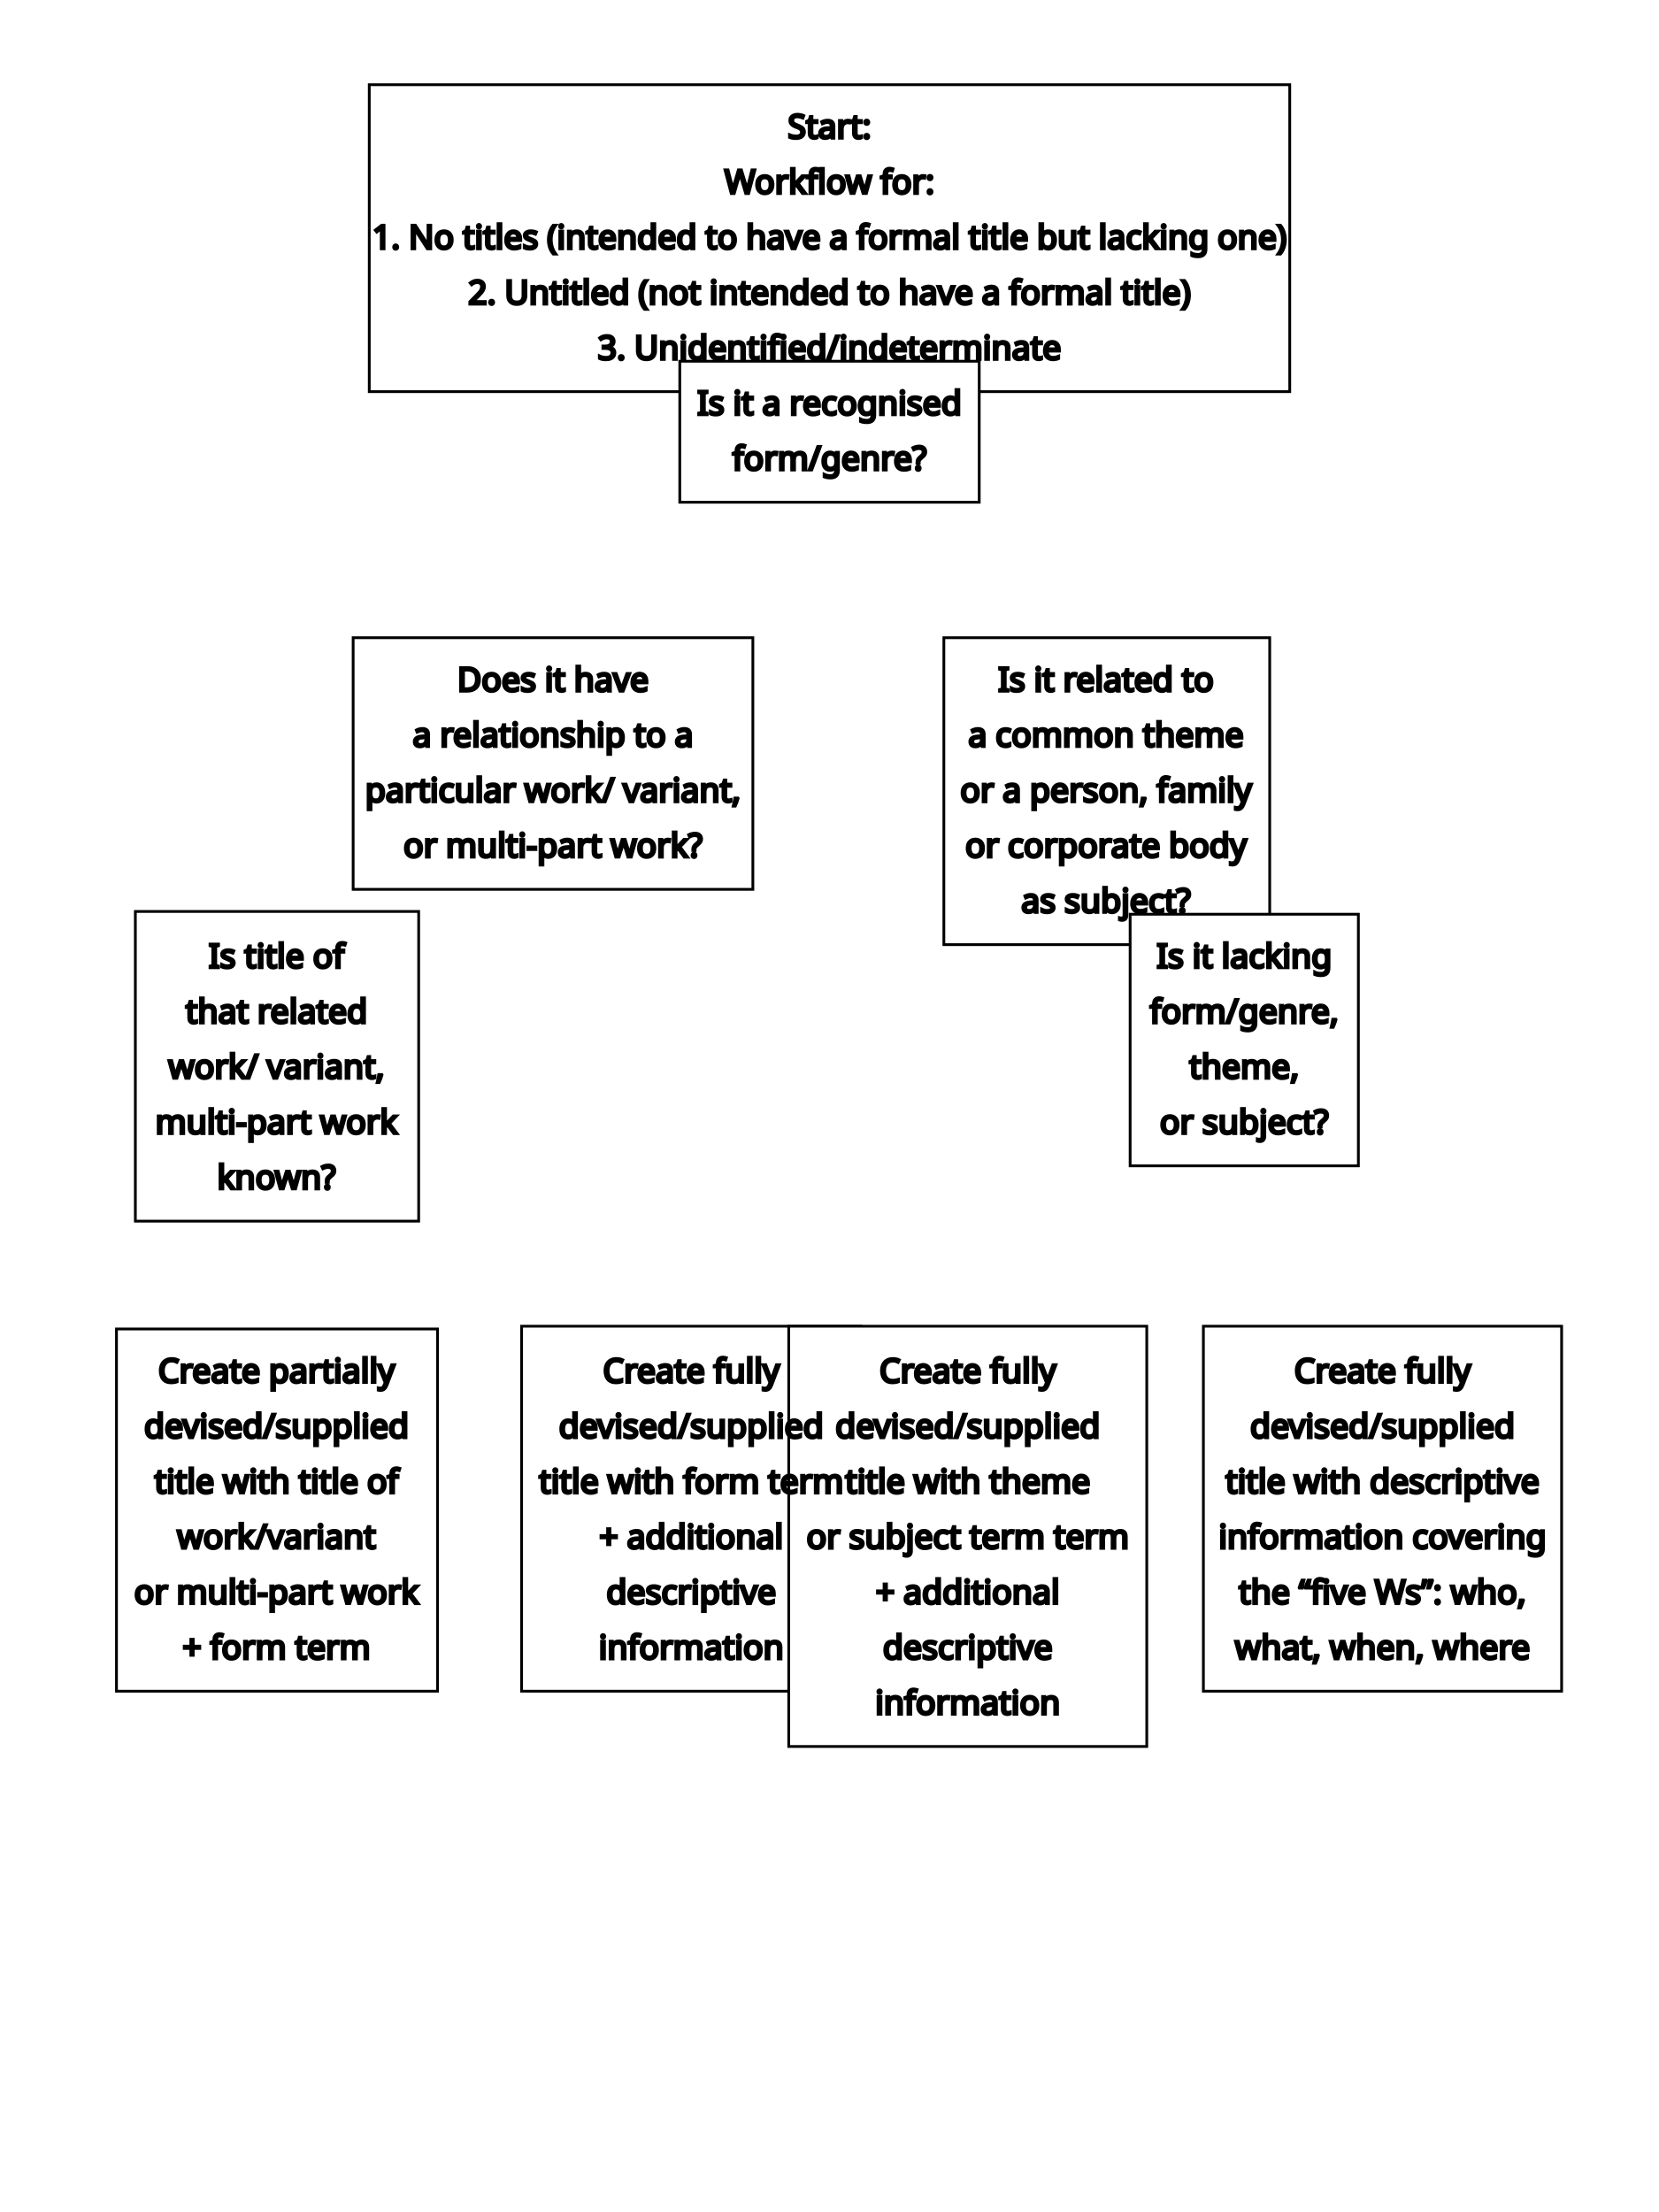
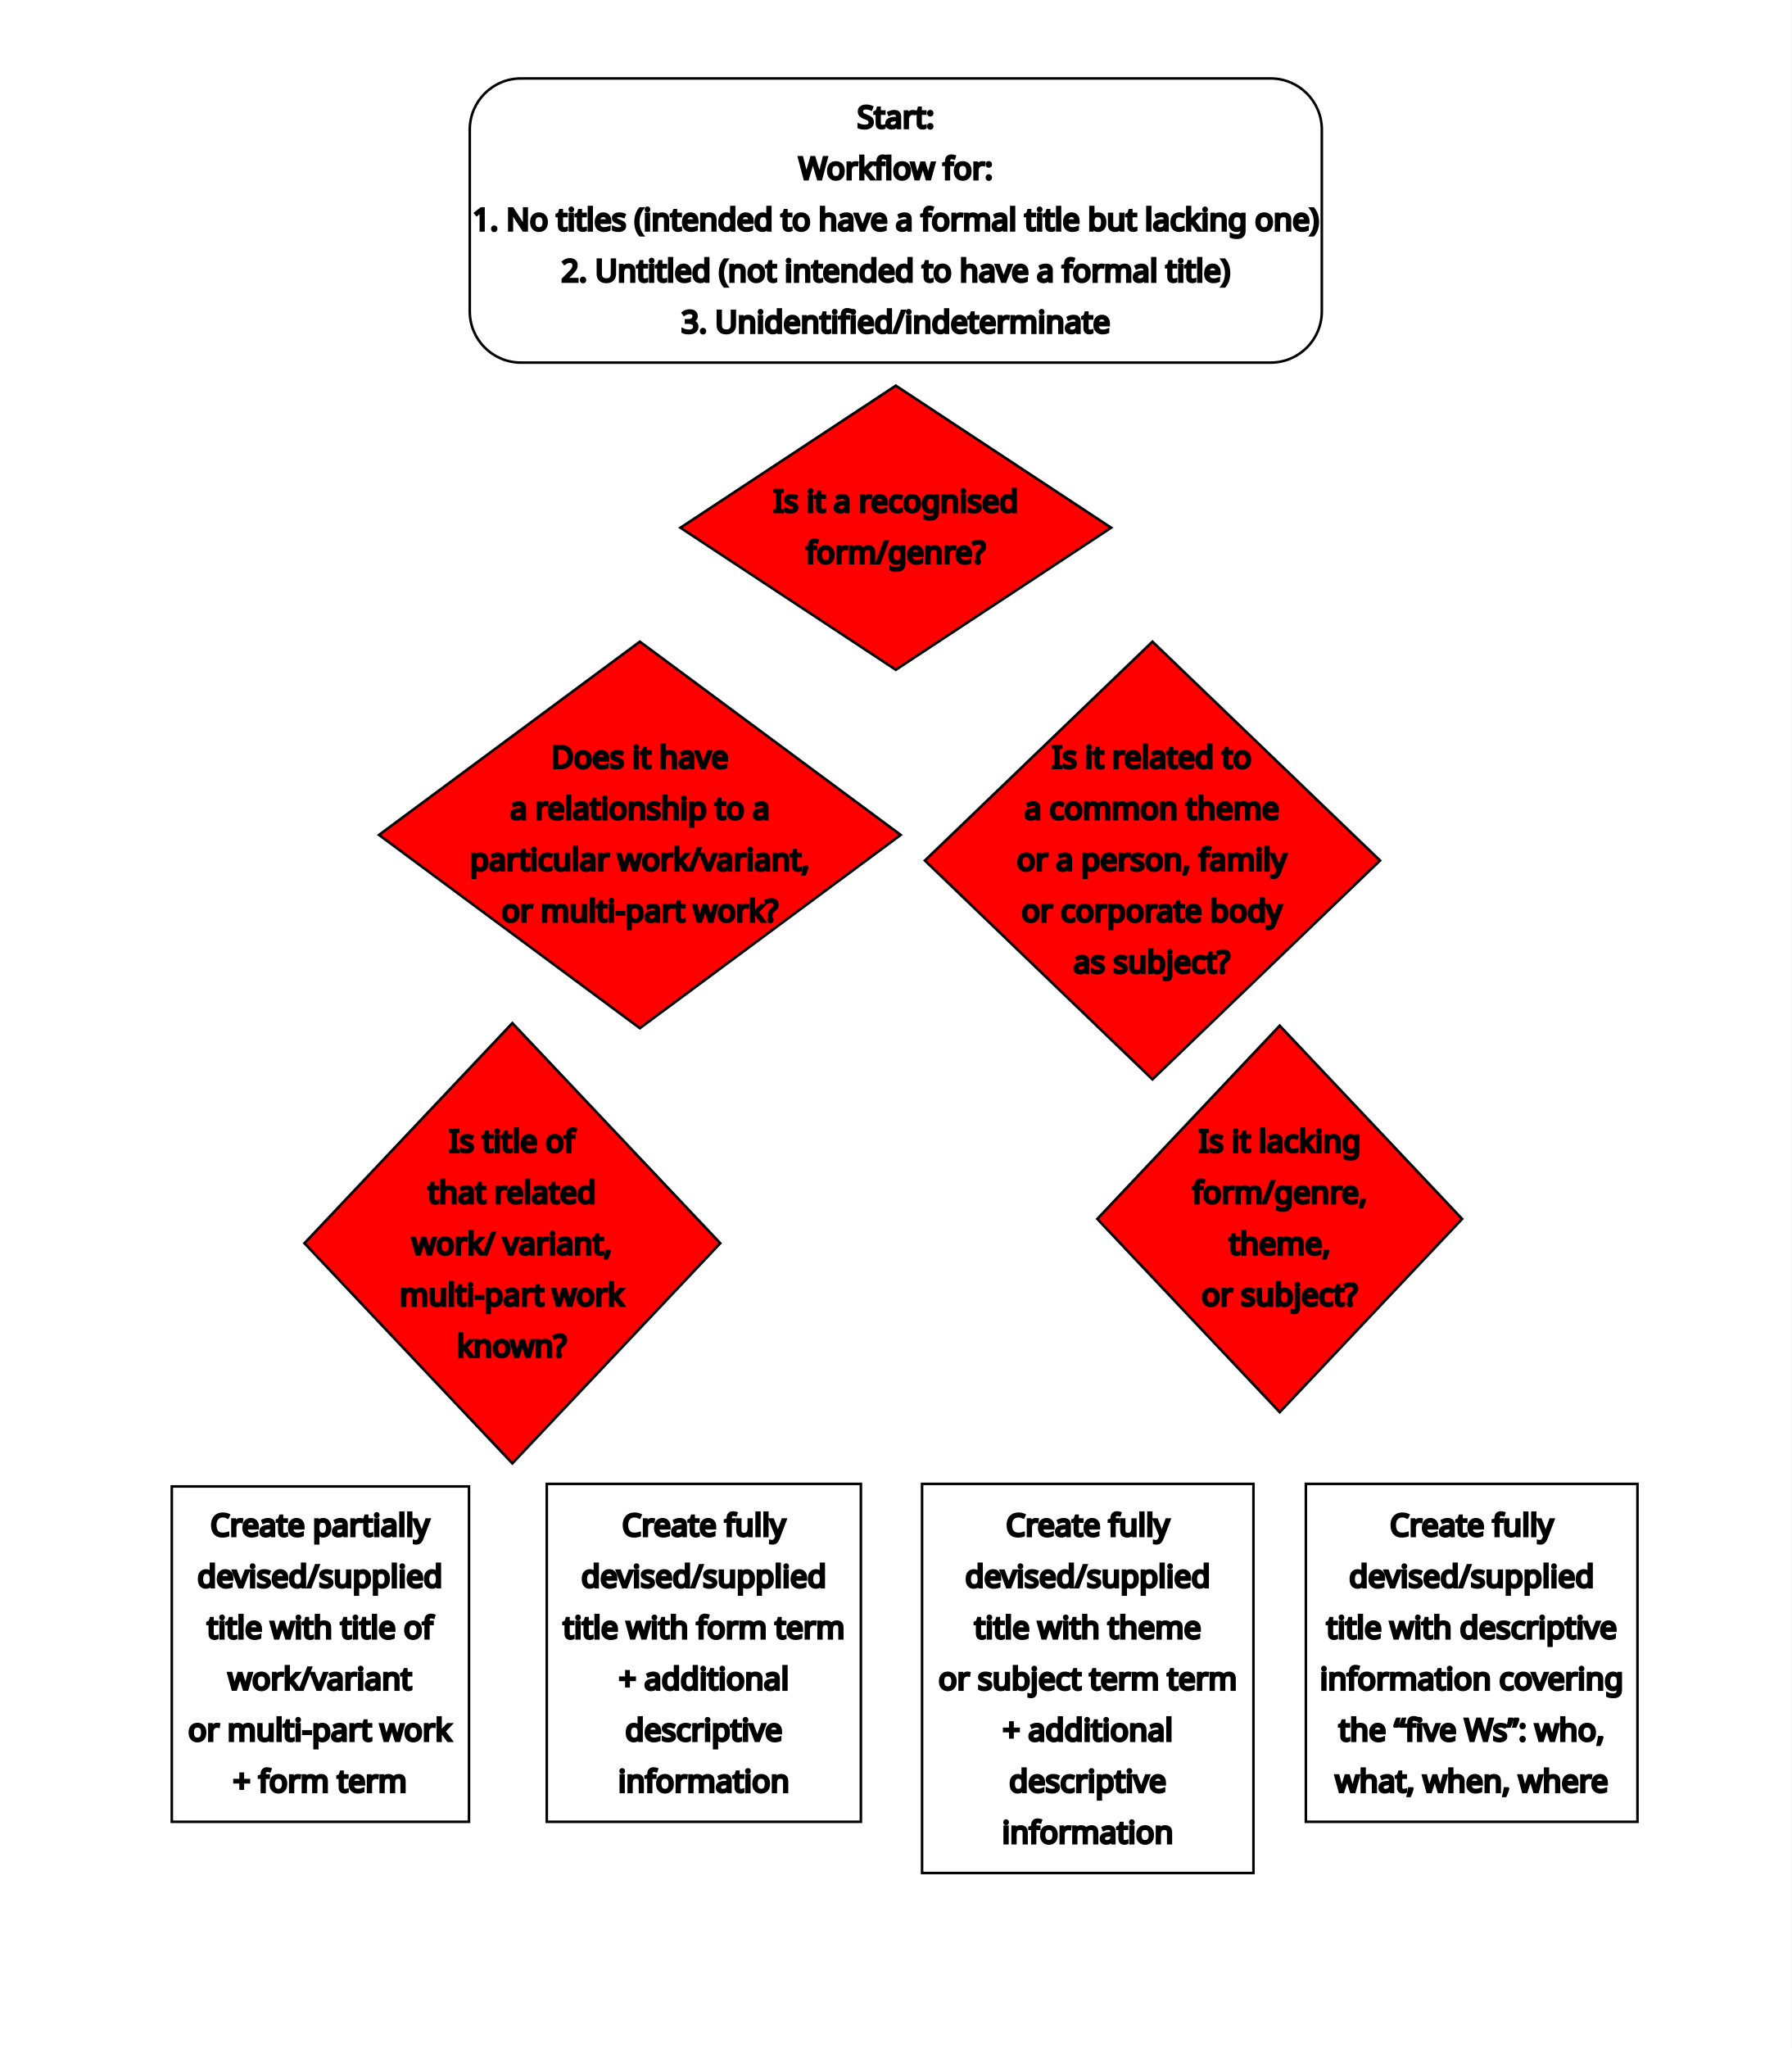
- <svg xmlns="http://www.w3.org/2000/svg" width="600" height="800">
-   <rect x="0" y="0" width="600" height="800" style="fill: white;" />
-   <text class="a" x="300" y="50" font-family="brownstd" font-size="12px" font-weight="100" text-anchor="middle" alignment-baseline="middle" stroke="black" fill="black">Start:</text>
-   <text class="a" x="300" y="70" font-family="brownstd" font-size="12px" font-weight="100" text-anchor="middle" alignment-baseline="middle" stroke="black" fill="black">Workflow for:</text>
-   <text class="a" x="300" y="90" font-family="brownstd" font-size="12px" font-weight="100" text-anchor="middle" alignment-baseline="middle" stroke="black" fill="black">1. No titles (intended to have a formal title but lacking one)</text>
-   <text class="a" x="300" y="110" font-family="brownstd" font-size="12px" font-weight="100" text-anchor="middle" alignment-baseline="middle" stroke="black" fill="black">2. Untitled (not intended to have a formal title)</text>
-   <text class="a" x="300" y="130" font-family="brownstd" font-size="12px" font-weight="100" text-anchor="middle" alignment-baseline="middle" stroke="black" fill="black">3. Unidentified/indeterminate</text>
-   <text class="b" x="300" y="150" font-family="brownstd" font-size="12px" font-weight="100" text-anchor="middle" alignment-baseline="middle" stroke="black" fill="black">Is it a recognised</text>
-   <text class="b" x="300" y="170" font-family="brownstd" font-size="12px" font-weight="100" text-anchor="middle" alignment-baseline="middle" stroke="black" fill="black">form/genre?</text>
-   <text class="c" x="200" y="250" font-family="brownstd" font-size="12px" font-weight="100" text-anchor="middle" alignment-baseline="middle" stroke="black" fill="black">Does it have</text>
-   <text class="c" x="200" y="270" font-family="brownstd" font-size="12px" font-weight="100" text-anchor="middle" alignment-baseline="middle" stroke="black" fill="black">a relationship to a</text>
-   <text class="c" x="200" y="290" font-family="brownstd" font-size="12px" font-weight="100" text-anchor="middle" alignment-baseline="middle" stroke="black" fill="black">particular work/ variant,</text>
-   <text class="c" x="200" y="310" font-family="brownstd" font-size="12px" font-weight="100" text-anchor="middle" alignment-baseline="middle" stroke="black" fill="black">or multi-part work?</text>
-   <text class="d" x="400" y="250" font-family="brownstd" font-size="12px" font-weight="100" text-anchor="middle" alignment-baseline="middle" stroke="black" fill="black">Is it related to</text>
-   <text class="d" x="400" y="270" font-family="brownstd" font-size="12px" font-weight="100" text-anchor="middle" alignment-baseline="middle" stroke="black" fill="black">a common theme</text>
-   <text class="d" x="400" y="290" font-family="brownstd" font-size="12px" font-weight="100" text-anchor="middle" alignment-baseline="middle" stroke="black" fill="black">or a person, family</text>
-   <text class="d" x="400" y="310" font-family="brownstd" font-size="12px" font-weight="100" text-anchor="middle" alignment-baseline="middle" stroke="black" fill="black">or corporate body</text>
-   <text class="d" x="400" y="330" font-family="brownstd" font-size="12px" font-weight="100" text-anchor="middle" alignment-baseline="middle" stroke="black" fill="black">as subject?</text>
-   <text class="e" x="100" y="350" font-family="brownstd" font-size="12px" font-weight="100" text-anchor="middle" alignment-baseline="middle" stroke="black" fill="black">Is title of</text>
-   <text class="e" x="100" y="370" font-family="brownstd" font-size="12px" font-weight="100" text-anchor="middle" alignment-baseline="middle" stroke="black" fill="black">that related</text>
-   <text class="e" x="100" y="390" font-family="brownstd" font-size="12px" font-weight="100" text-anchor="middle" alignment-baseline="middle" stroke="black" fill="black">work/ variant,</text>
-   <text class="e" x="100" y="410" font-family="brownstd" font-size="12px" font-weight="100" text-anchor="middle" alignment-baseline="middle" stroke="black" fill="black">multi-part work</text>
-   <text class="e" x="100" y="430" font-family="brownstd" font-size="12px" font-weight="100" text-anchor="middle" alignment-baseline="middle" stroke="black" fill="black">known?</text>
-   <text class="f" x="450" y="350" font-family="brownstd" font-size="12px" font-weight="100" text-anchor="middle" alignment-baseline="middle" stroke="black" fill="black">Is it lacking</text>
-   <text class="f" x="450" y="370" font-family="brownstd" font-size="12px" font-weight="100" text-anchor="middle" alignment-baseline="middle" stroke="black" fill="black">form/genre,</text>
-   <text class="f" x="450" y="390" font-family="brownstd" font-size="12px" font-weight="100" text-anchor="middle" alignment-baseline="middle" stroke="black" fill="black">theme,</text>
-   <text class="f" x="450" y="410" font-family="brownstd" font-size="12px" font-weight="100" text-anchor="middle" alignment-baseline="middle" stroke="black" fill="black">or subject?</text>
-   <text class="g" x="100" y="500" font-family="brownstd" font-size="12px" font-weight="100" text-anchor="middle" alignment-baseline="middle" stroke="black" fill="black">Create partially</text>
-   <text class="g" x="100" y="520" font-family="brownstd" font-size="12px" font-weight="100" text-anchor="middle" alignment-baseline="middle" stroke="black" fill="black">devised/supplied</text>
-   <text class="g" x="100" y="540" font-family="brownstd" font-size="12px" font-weight="100" text-anchor="middle" alignment-baseline="middle" stroke="black" fill="black">title with title of</text>
-   <text class="g" x="100" y="560" font-family="brownstd" font-size="12px" font-weight="100" text-anchor="middle" alignment-baseline="middle" stroke="black" fill="black">work/variant</text>
-   <text class="g" x="100" y="580" font-family="brownstd" font-size="12px" font-weight="100" text-anchor="middle" alignment-baseline="middle" stroke="black" fill="black">or multi-part work</text>
-   <text class="g" x="100" y="600" font-family="brownstd" font-size="12px" font-weight="100" text-anchor="middle" alignment-baseline="middle" stroke="black" fill="black">+ form term</text>
-   <text class="h" x="250" y="500" font-family="brownstd" font-size="12px" font-weight="100" text-anchor="middle" alignment-baseline="middle" stroke="black" fill="black">Create fully</text>
-   <text class="h" x="250" y="520" font-family="brownstd" font-size="12px" font-weight="100" text-anchor="middle" alignment-baseline="middle" stroke="black" fill="black">devised/supplied</text>
-   <text class="h" x="250" y="540" font-family="brownstd" font-size="12px" font-weight="100" text-anchor="middle" alignment-baseline="middle" stroke="black" fill="black">title with form term</text>
-   <text class="h" x="250" y="560" font-family="brownstd" font-size="12px" font-weight="100" text-anchor="middle" alignment-baseline="middle" stroke="black" fill="black">+ additional</text>
-   <text class="h" x="250" y="580" font-family="brownstd" font-size="12px" font-weight="100" text-anchor="middle" alignment-baseline="middle" stroke="black" fill="black">descriptive</text>
-   <text class="h" x="250" y="600" font-family="brownstd" font-size="12px" font-weight="100" text-anchor="middle" alignment-baseline="middle" stroke="black" fill="black">information</text>
-   <text class="i" x="350" y="500" font-family="brownstd" font-size="12px" font-weight="100" text-anchor="middle" alignment-baseline="middle" stroke="black" fill="black">Create fully</text>
-   <text class="i" x="350" y="520" font-family="brownstd" font-size="12px" font-weight="100" text-anchor="middle" alignment-baseline="middle" stroke="black" fill="black">devised/supplied</text>
-   <text class="i" x="350" y="540" font-family="brownstd" font-size="12px" font-weight="100" text-anchor="middle" alignment-baseline="middle" stroke="black" fill="black">title with theme</text>
-   <text class="i" x="350" y="560" font-family="brownstd" font-size="12px" font-weight="100" text-anchor="middle" alignment-baseline="middle" stroke="black" fill="black">or subject term term</text>
-   <text class="i" x="350" y="580" font-family="brownstd" font-size="12px" font-weight="100" text-anchor="middle" alignment-baseline="middle" stroke="black" fill="black">+ additional</text>
-   <text class="i" x="350" y="600" font-family="brownstd" font-size="12px" font-weight="100" text-anchor="middle" alignment-baseline="middle" stroke="black" fill="black">descriptive</text>
-   <text class="i" x="350" y="620" font-family="brownstd" font-size="12px" font-weight="100" text-anchor="middle" alignment-baseline="middle" stroke="black" fill="black">information</text>
-   <text class="j" x="500" y="500" font-family="brownstd" font-size="12px" font-weight="100" text-anchor="middle" alignment-baseline="middle" stroke="black" fill="black">Create fully</text>
-   <text class="j" x="500" y="520" font-family="brownstd" font-size="12px" font-weight="100" text-anchor="middle" alignment-baseline="middle" stroke="black" fill="black">devised/supplied</text>
-   <text class="j" x="500" y="540" font-family="brownstd" font-size="12px" font-weight="100" text-anchor="middle" alignment-baseline="middle" stroke="black" fill="black">title with descriptive</text>
-   <text class="j" x="500" y="560" font-family="brownstd" font-size="12px" font-weight="100" text-anchor="middle" alignment-baseline="middle" stroke="black" fill="black">information covering</text>
-   <text class="j" x="500" y="580" font-family="brownstd" font-size="12px" font-weight="100" text-anchor="middle" alignment-baseline="middle" stroke="black" fill="black">the “five Ws”: who,</text>
-   <text class="j" x="500" y="600" font-family="brownstd" font-size="12px" font-weight="100" text-anchor="middle" alignment-baseline="middle" stroke="black" fill="black">what, when, where</text>
-   <rect class="a_box" x="133.547" y="30.641" width="332.906" height="111" stroke="black" stroke-width="1px" opacity="1" fill="white" />
-   <rect class="b_box" x="245.852" y="130.641" width="108.297" height="51" stroke="black" stroke-width="1px" opacity="1" fill="white" />
-   <rect class="c_box" x="127.719" y="230.641" width="144.562" height="91" stroke="black" stroke-width="1px" opacity="1" fill="white" />
-   <rect class="d_box" x="341.359" y="230.641" width="117.849" height="111" stroke="black" stroke-width="1px" opacity="1" fill="white" />
-   <rect class="e_box" x="48.953" y="329.641" width="102.465" height="112" stroke="black" stroke-width="1px" opacity="1" fill="white" />
-   <rect class="f_box" x="408.727" y="330.641" width="82.547" height="91" stroke="black" stroke-width="1px" opacity="1" fill="white" />
-   <rect class="g_box" x="42.125" y="480.641" width="116.121" height="131" stroke="black" stroke-width="1px" opacity="1" fill="white" />
-   <rect class="h_box" x="188.641" y="479.641" width="122.719" height="132" stroke="black" stroke-width="1px" opacity="1" fill="white" />
-   <rect class="i_box" x="285.258" y="479.641" width="129.484" height="152" stroke="black" stroke-width="1px" opacity="1" fill="white" />
-   <rect class="j_box" x="435.219" y="479.641" width="129.562" height="132" stroke="black" stroke-width="1px" opacity="1" fill="white" />
+ <svg xmlns="http://www.w3.org/2000/svg" width="700" height="800">
+   <rect x="0" y="0" width="700" height="800" style="fill: white;" />
+   <text class="a" x="350" y="50" font-family="brownstd" font-size="12px" font-weight="100" text-anchor="middle" alignment-baseline="middle" stroke="black" fill="black">Start:</text>
+   <text class="a" x="350" y="70" font-family="brownstd" font-size="12px" font-weight="100" text-anchor="middle" alignment-baseline="middle" stroke="black" fill="black">Workflow for:</text>
+   <text class="a" x="350" y="90" font-family="brownstd" font-size="12px" font-weight="100" text-anchor="middle" alignment-baseline="middle" stroke="black" fill="black">1. No titles (intended to have a formal title but lacking one)</text>
+   <text class="a" x="350" y="110" font-family="brownstd" font-size="12px" font-weight="100" text-anchor="middle" alignment-baseline="middle" stroke="black" fill="black">2. Untitled (not intended to have a formal title)</text>
+   <text class="a" x="350" y="130" font-family="brownstd" font-size="12px" font-weight="100" text-anchor="middle" alignment-baseline="middle" stroke="black" fill="black">3. Unidentified/indeterminate</text>
+   <text class="b" x="350" y="200" font-family="brownstd" font-size="12px" font-weight="100" text-anchor="middle" alignment-baseline="middle" stroke="black" fill="black">Is it a recognised</text>
+   <text class="b" x="350" y="220" font-family="brownstd" font-size="12px" font-weight="100" text-anchor="middle" alignment-baseline="middle" stroke="black" fill="black">form/genre?</text>
+   <text class="c" x="250" y="300" font-family="brownstd" font-size="12px" font-weight="100" text-anchor="middle" alignment-baseline="middle" stroke="black" fill="black">Does it have</text>
+   <text class="c" x="250" y="320" font-family="brownstd" font-size="12px" font-weight="100" text-anchor="middle" alignment-baseline="middle" stroke="black" fill="black">a relationship to a</text>
+   <text class="c" x="250" y="340" font-family="brownstd" font-size="12px" font-weight="100" text-anchor="middle" alignment-baseline="middle" stroke="black" fill="black">particular work/variant,</text>
+   <text class="c" x="250" y="360" font-family="brownstd" font-size="12px" font-weight="100" text-anchor="middle" alignment-baseline="middle" stroke="black" fill="black">or multi-part work?</text>
+   <text class="d" x="450" y="300" font-family="brownstd" font-size="12px" font-weight="100" text-anchor="middle" alignment-baseline="middle" stroke="black" fill="black">Is it related to</text>
+   <text class="d" x="450" y="320" font-family="brownstd" font-size="12px" font-weight="100" text-anchor="middle" alignment-baseline="middle" stroke="black" fill="black">a common theme</text>
+   <text class="d" x="450" y="340" font-family="brownstd" font-size="12px" font-weight="100" text-anchor="middle" alignment-baseline="middle" stroke="black" fill="black">or a person, family</text>
+   <text class="d" x="450" y="360" font-family="brownstd" font-size="12px" font-weight="100" text-anchor="middle" alignment-baseline="middle" stroke="black" fill="black">or corporate body</text>
+   <text class="d" x="450" y="380" font-family="brownstd" font-size="12px" font-weight="100" text-anchor="middle" alignment-baseline="middle" stroke="black" fill="black">as subject?</text>
+   <text class="e" x="200" y="450" font-family="brownstd" font-size="12px" font-weight="100" text-anchor="middle" alignment-baseline="middle" stroke="black" fill="black">Is title of</text>
+   <text class="e" x="200" y="470" font-family="brownstd" font-size="12px" font-weight="100" text-anchor="middle" alignment-baseline="middle" stroke="black" fill="black">that related</text>
+   <text class="e" x="200" y="490" font-family="brownstd" font-size="12px" font-weight="100" text-anchor="middle" alignment-baseline="middle" stroke="black" fill="black">work/ variant,</text>
+   <text class="e" x="200" y="510" font-family="brownstd" font-size="12px" font-weight="100" text-anchor="middle" alignment-baseline="middle" stroke="black" fill="black">multi-part work</text>
+   <text class="e" x="200" y="530" font-family="brownstd" font-size="12px" font-weight="100" text-anchor="middle" alignment-baseline="middle" stroke="black" fill="black">known?</text>
+   <text class="f" x="500" y="450" font-family="brownstd" font-size="12px" font-weight="100" text-anchor="middle" alignment-baseline="middle" stroke="black" fill="black">Is it lacking</text>
+   <text class="f" x="500" y="470" font-family="brownstd" font-size="12px" font-weight="100" text-anchor="middle" alignment-baseline="middle" stroke="black" fill="black">form/genre,</text>
+   <text class="f" x="500" y="490" font-family="brownstd" font-size="12px" font-weight="100" text-anchor="middle" alignment-baseline="middle" stroke="black" fill="black">theme,</text>
+   <text class="f" x="500" y="510" font-family="brownstd" font-size="12px" font-weight="100" text-anchor="middle" alignment-baseline="middle" stroke="black" fill="black">or subject?</text>
+   <text class="g" x="125" y="600" font-family="brownstd" font-size="12px" font-weight="100" text-anchor="middle" alignment-baseline="middle" stroke="black" fill="black">Create partially</text>
+   <text class="g" x="125" y="620" font-family="brownstd" font-size="12px" font-weight="100" text-anchor="middle" alignment-baseline="middle" stroke="black" fill="black">devised/supplied</text>
+   <text class="g" x="125" y="640" font-family="brownstd" font-size="12px" font-weight="100" text-anchor="middle" alignment-baseline="middle" stroke="black" fill="black">title with title of</text>
+   <text class="g" x="125" y="660" font-family="brownstd" font-size="12px" font-weight="100" text-anchor="middle" alignment-baseline="middle" stroke="black" fill="black">work/variant</text>
+   <text class="g" x="125" y="680" font-family="brownstd" font-size="12px" font-weight="100" text-anchor="middle" alignment-baseline="middle" stroke="black" fill="black">or multi-part work</text>
+   <text class="g" x="125" y="700" font-family="brownstd" font-size="12px" font-weight="100" text-anchor="middle" alignment-baseline="middle" stroke="black" fill="black">+ form term</text>
+   <text class="h" x="275" y="600" font-family="brownstd" font-size="12px" font-weight="100" text-anchor="middle" alignment-baseline="middle" stroke="black" fill="black">Create fully</text>
+   <text class="h" x="275" y="620" font-family="brownstd" font-size="12px" font-weight="100" text-anchor="middle" alignment-baseline="middle" stroke="black" fill="black">devised/supplied</text>
+   <text class="h" x="275" y="640" font-family="brownstd" font-size="12px" font-weight="100" text-anchor="middle" alignment-baseline="middle" stroke="black" fill="black">title with form term</text>
+   <text class="h" x="275" y="660" font-family="brownstd" font-size="12px" font-weight="100" text-anchor="middle" alignment-baseline="middle" stroke="black" fill="black">+ additional</text>
+   <text class="h" x="275" y="680" font-family="brownstd" font-size="12px" font-weight="100" text-anchor="middle" alignment-baseline="middle" stroke="black" fill="black">descriptive</text>
+   <text class="h" x="275" y="700" font-family="brownstd" font-size="12px" font-weight="100" text-anchor="middle" alignment-baseline="middle" stroke="black" fill="black">information</text>
+   <text class="i" x="425" y="600" font-family="brownstd" font-size="12px" font-weight="100" text-anchor="middle" alignment-baseline="middle" stroke="black" fill="black">Create fully</text>
+   <text class="i" x="425" y="620" font-family="brownstd" font-size="12px" font-weight="100" text-anchor="middle" alignment-baseline="middle" stroke="black" fill="black">devised/supplied</text>
+   <text class="i" x="425" y="640" font-family="brownstd" font-size="12px" font-weight="100" text-anchor="middle" alignment-baseline="middle" stroke="black" fill="black">title with theme</text>
+   <text class="i" x="425" y="660" font-family="brownstd" font-size="12px" font-weight="100" text-anchor="middle" alignment-baseline="middle" stroke="black" fill="black">or subject term term</text>
+   <text class="i" x="425" y="680" font-family="brownstd" font-size="12px" font-weight="100" text-anchor="middle" alignment-baseline="middle" stroke="black" fill="black">+ additional</text>
+   <text class="i" x="425" y="700" font-family="brownstd" font-size="12px" font-weight="100" text-anchor="middle" alignment-baseline="middle" stroke="black" fill="black">descriptive</text>
+   <text class="i" x="425" y="720" font-family="brownstd" font-size="12px" font-weight="100" text-anchor="middle" alignment-baseline="middle" stroke="black" fill="black">information</text>
+   <text class="j" x="575" y="600" font-family="brownstd" font-size="12px" font-weight="100" text-anchor="middle" alignment-baseline="middle" stroke="black" fill="black">Create fully</text>
+   <text class="j" x="575" y="620" font-family="brownstd" font-size="12px" font-weight="100" text-anchor="middle" alignment-baseline="middle" stroke="black" fill="black">devised/supplied</text>
+   <text class="j" x="575" y="640" font-family="brownstd" font-size="12px" font-weight="100" text-anchor="middle" alignment-baseline="middle" stroke="black" fill="black">title with descriptive</text>
+   <text class="j" x="575" y="660" font-family="brownstd" font-size="12px" font-weight="100" text-anchor="middle" alignment-baseline="middle" stroke="black" fill="black">information covering</text>
+   <text class="j" x="575" y="680" font-family="brownstd" font-size="12px" font-weight="100" text-anchor="middle" alignment-baseline="middle" stroke="black" fill="black">the “five Ws”: who,</text>
+   <text class="j" x="575" y="700" font-family="brownstd" font-size="12px" font-weight="100" text-anchor="middle" alignment-baseline="middle" stroke="black" fill="black">what, when, where</text>
+   <rect class="a_box" x="183.547" y="30.641" rx="20" width="332.906" height="111" stroke="black" stroke-width="1px" opacity="1" fill="white" />
+   <rect class="g_box" x="67.125" y="580.641" rx="0" width="116.121" height="131" stroke="black" stroke-width="1px" opacity="1" fill="white" />
+   <rect class="h_box" x="213.641" y="579.641" rx="0" width="122.719" height="132" stroke="black" stroke-width="1px" opacity="1" fill="white" />
+   <rect class="i_box" x="360.258" y="579.641" rx="0" width="129.484" height="152" stroke="black" stroke-width="1px" opacity="1" fill="white" />
+   <rect class="j_box" x="510.219" y="579.641" rx="0" width="129.562" height="132" stroke="black" stroke-width="1px" opacity="1" fill="white" />
+   <path class="b_box" d="M 350 150.641 434.148 206.141 350 261.641 265.852 206.141 Z" style="stroke-width: 1; stroke-dasharray: 1, 0; fill: red; stroke: black;" />
+   <path class="c_box" d="M 250 250.641 351.922 326.141 250 401.641 148.078 326.141 Z" style="stroke-width: 1; stroke-dasharray: 1, 0; fill: red; stroke: black;" />
+   <path class="d_box" d="M 450.284 250.641 539.208 336.141 450.284 421.641 361.359 336.141 Z" style="stroke-width: 1; stroke-dasharray: 1, 0; fill: red; stroke: black;" />
+   <path class="e_box" d="M 200.185 399.641 281.418 485.641 200.185 571.641 118.953 485.641 Z" style="stroke-width: 1; stroke-dasharray: 1, 0; fill: red; stroke: black;" />
+   <path class="f_box" d="M 500 400.641 571.273 476.141 500 551.641 428.727 476.141 Z" style="stroke-width: 1; stroke-dasharray: 1, 0; fill: red; stroke: black;" />
  <defs>
    <marker id="arrowhead-start" viewBox="-0 -5 10 10" refX="0" refY="0" orient="auto" markerWidth="8" markerHeight="8" xoverflow="visible">
      <path d="M 10,-5 L 0 ,0 L 10,5" fill="black" />
    </marker>
  </defs>
  <defs>
    <marker id="arrowhead-end" viewBox="-0 -5 10 10" refX="10" refY="0" orient="auto" markerWidth="8" markerHeight="8" xoverflow="visible">
      <path d="M 0,-5 L 10 ,0 L 0,5" fill="black" />
    </marker>
  </defs>
-   <text class="a" x="300" y="50" font-family="brownstd" font-size="12px" font-weight="100" text-anchor="middle" alignment-baseline="middle" stroke="black" fill="black">Start:</text>
-   <text class="a" x="300" y="70" font-family="brownstd" font-size="12px" font-weight="100" text-anchor="middle" alignment-baseline="middle" stroke="black" fill="black">Workflow for:</text>
-   <text class="a" x="300" y="90" font-family="brownstd" font-size="12px" font-weight="100" text-anchor="middle" alignment-baseline="middle" stroke="black" fill="black">1. No titles (intended to have a formal title but lacking one)</text>
-   <text class="a" x="300" y="110" font-family="brownstd" font-size="12px" font-weight="100" text-anchor="middle" alignment-baseline="middle" stroke="black" fill="black">2. Untitled (not intended to have a formal title)</text>
-   <text class="a" x="300" y="130" font-family="brownstd" font-size="12px" font-weight="100" text-anchor="middle" alignment-baseline="middle" stroke="black" fill="black">3. Unidentified/indeterminate</text>
-   <text class="b" x="300" y="150" font-family="brownstd" font-size="12px" font-weight="100" text-anchor="middle" alignment-baseline="middle" stroke="black" fill="black">Is it a recognised</text>
-   <text class="b" x="300" y="170" font-family="brownstd" font-size="12px" font-weight="100" text-anchor="middle" alignment-baseline="middle" stroke="black" fill="black">form/genre?</text>
-   <text class="c" x="200" y="250" font-family="brownstd" font-size="12px" font-weight="100" text-anchor="middle" alignment-baseline="middle" stroke="black" fill="black">Does it have</text>
-   <text class="c" x="200" y="270" font-family="brownstd" font-size="12px" font-weight="100" text-anchor="middle" alignment-baseline="middle" stroke="black" fill="black">a relationship to a</text>
-   <text class="c" x="200" y="290" font-family="brownstd" font-size="12px" font-weight="100" text-anchor="middle" alignment-baseline="middle" stroke="black" fill="black">particular work/ variant,</text>
-   <text class="c" x="200" y="310" font-family="brownstd" font-size="12px" font-weight="100" text-anchor="middle" alignment-baseline="middle" stroke="black" fill="black">or multi-part work?</text>
-   <text class="d" x="400" y="250" font-family="brownstd" font-size="12px" font-weight="100" text-anchor="middle" alignment-baseline="middle" stroke="black" fill="black">Is it related to</text>
-   <text class="d" x="400" y="270" font-family="brownstd" font-size="12px" font-weight="100" text-anchor="middle" alignment-baseline="middle" stroke="black" fill="black">a common theme</text>
-   <text class="d" x="400" y="290" font-family="brownstd" font-size="12px" font-weight="100" text-anchor="middle" alignment-baseline="middle" stroke="black" fill="black">or a person, family</text>
-   <text class="d" x="400" y="310" font-family="brownstd" font-size="12px" font-weight="100" text-anchor="middle" alignment-baseline="middle" stroke="black" fill="black">or corporate body</text>
-   <text class="d" x="400" y="330" font-family="brownstd" font-size="12px" font-weight="100" text-anchor="middle" alignment-baseline="middle" stroke="black" fill="black">as subject?</text>
-   <text class="e" x="100" y="350" font-family="brownstd" font-size="12px" font-weight="100" text-anchor="middle" alignment-baseline="middle" stroke="black" fill="black">Is title of</text>
-   <text class="e" x="100" y="370" font-family="brownstd" font-size="12px" font-weight="100" text-anchor="middle" alignment-baseline="middle" stroke="black" fill="black">that related</text>
-   <text class="e" x="100" y="390" font-family="brownstd" font-size="12px" font-weight="100" text-anchor="middle" alignment-baseline="middle" stroke="black" fill="black">work/ variant,</text>
-   <text class="e" x="100" y="410" font-family="brownstd" font-size="12px" font-weight="100" text-anchor="middle" alignment-baseline="middle" stroke="black" fill="black">multi-part work</text>
-   <text class="e" x="100" y="430" font-family="brownstd" font-size="12px" font-weight="100" text-anchor="middle" alignment-baseline="middle" stroke="black" fill="black">known?</text>
-   <text class="f" x="450" y="350" font-family="brownstd" font-size="12px" font-weight="100" text-anchor="middle" alignment-baseline="middle" stroke="black" fill="black">Is it lacking</text>
-   <text class="f" x="450" y="370" font-family="brownstd" font-size="12px" font-weight="100" text-anchor="middle" alignment-baseline="middle" stroke="black" fill="black">form/genre,</text>
-   <text class="f" x="450" y="390" font-family="brownstd" font-size="12px" font-weight="100" text-anchor="middle" alignment-baseline="middle" stroke="black" fill="black">theme,</text>
-   <text class="f" x="450" y="410" font-family="brownstd" font-size="12px" font-weight="100" text-anchor="middle" alignment-baseline="middle" stroke="black" fill="black">or subject?</text>
-   <text class="g" x="100" y="500" font-family="brownstd" font-size="12px" font-weight="100" text-anchor="middle" alignment-baseline="middle" stroke="black" fill="black">Create partially</text>
-   <text class="g" x="100" y="520" font-family="brownstd" font-size="12px" font-weight="100" text-anchor="middle" alignment-baseline="middle" stroke="black" fill="black">devised/supplied</text>
-   <text class="g" x="100" y="540" font-family="brownstd" font-size="12px" font-weight="100" text-anchor="middle" alignment-baseline="middle" stroke="black" fill="black">title with title of</text>
-   <text class="g" x="100" y="560" font-family="brownstd" font-size="12px" font-weight="100" text-anchor="middle" alignment-baseline="middle" stroke="black" fill="black">work/variant</text>
-   <text class="g" x="100" y="580" font-family="brownstd" font-size="12px" font-weight="100" text-anchor="middle" alignment-baseline="middle" stroke="black" fill="black">or multi-part work</text>
-   <text class="g" x="100" y="600" font-family="brownstd" font-size="12px" font-weight="100" text-anchor="middle" alignment-baseline="middle" stroke="black" fill="black">+ form term</text>
-   <text class="h" x="250" y="500" font-family="brownstd" font-size="12px" font-weight="100" text-anchor="middle" alignment-baseline="middle" stroke="black" fill="black">Create fully</text>
-   <text class="h" x="250" y="520" font-family="brownstd" font-size="12px" font-weight="100" text-anchor="middle" alignment-baseline="middle" stroke="black" fill="black">devised/supplied</text>
-   <text class="h" x="250" y="540" font-family="brownstd" font-size="12px" font-weight="100" text-anchor="middle" alignment-baseline="middle" stroke="black" fill="black">title with form term</text>
-   <text class="h" x="250" y="560" font-family="brownstd" font-size="12px" font-weight="100" text-anchor="middle" alignment-baseline="middle" stroke="black" fill="black">+ additional</text>
-   <text class="h" x="250" y="580" font-family="brownstd" font-size="12px" font-weight="100" text-anchor="middle" alignment-baseline="middle" stroke="black" fill="black">descriptive</text>
-   <text class="h" x="250" y="600" font-family="brownstd" font-size="12px" font-weight="100" text-anchor="middle" alignment-baseline="middle" stroke="black" fill="black">information</text>
-   <text class="i" x="350" y="500" font-family="brownstd" font-size="12px" font-weight="100" text-anchor="middle" alignment-baseline="middle" stroke="black" fill="black">Create fully</text>
-   <text class="i" x="350" y="520" font-family="brownstd" font-size="12px" font-weight="100" text-anchor="middle" alignment-baseline="middle" stroke="black" fill="black">devised/supplied</text>
-   <text class="i" x="350" y="540" font-family="brownstd" font-size="12px" font-weight="100" text-anchor="middle" alignment-baseline="middle" stroke="black" fill="black">title with theme</text>
-   <text class="i" x="350" y="560" font-family="brownstd" font-size="12px" font-weight="100" text-anchor="middle" alignment-baseline="middle" stroke="black" fill="black">or subject term term</text>
-   <text class="i" x="350" y="580" font-family="brownstd" font-size="12px" font-weight="100" text-anchor="middle" alignment-baseline="middle" stroke="black" fill="black">+ additional</text>
-   <text class="i" x="350" y="600" font-family="brownstd" font-size="12px" font-weight="100" text-anchor="middle" alignment-baseline="middle" stroke="black" fill="black">descriptive</text>
-   <text class="i" x="350" y="620" font-family="brownstd" font-size="12px" font-weight="100" text-anchor="middle" alignment-baseline="middle" stroke="black" fill="black">information</text>
-   <text class="j" x="500" y="500" font-family="brownstd" font-size="12px" font-weight="100" text-anchor="middle" alignment-baseline="middle" stroke="black" fill="black">Create fully</text>
-   <text class="j" x="500" y="520" font-family="brownstd" font-size="12px" font-weight="100" text-anchor="middle" alignment-baseline="middle" stroke="black" fill="black">devised/supplied</text>
-   <text class="j" x="500" y="540" font-family="brownstd" font-size="12px" font-weight="100" text-anchor="middle" alignment-baseline="middle" stroke="black" fill="black">title with descriptive</text>
-   <text class="j" x="500" y="560" font-family="brownstd" font-size="12px" font-weight="100" text-anchor="middle" alignment-baseline="middle" stroke="black" fill="black">information covering</text>
-   <text class="j" x="500" y="580" font-family="brownstd" font-size="12px" font-weight="100" text-anchor="middle" alignment-baseline="middle" stroke="black" fill="black">the “five Ws”: who,</text>
-   <text class="j" x="500" y="600" font-family="brownstd" font-size="12px" font-weight="100" text-anchor="middle" alignment-baseline="middle" stroke="black" fill="black">what, when, where</text>
+   <text class="a" x="350" y="50" font-family="brownstd" font-size="12px" font-weight="100" text-anchor="middle" alignment-baseline="middle" stroke="black" fill="black">Start:</text>
+   <text class="a" x="350" y="70" font-family="brownstd" font-size="12px" font-weight="100" text-anchor="middle" alignment-baseline="middle" stroke="black" fill="black">Workflow for:</text>
+   <text class="a" x="350" y="90" font-family="brownstd" font-size="12px" font-weight="100" text-anchor="middle" alignment-baseline="middle" stroke="black" fill="black">1. No titles (intended to have a formal title but lacking one)</text>
+   <text class="a" x="350" y="110" font-family="brownstd" font-size="12px" font-weight="100" text-anchor="middle" alignment-baseline="middle" stroke="black" fill="black">2. Untitled (not intended to have a formal title)</text>
+   <text class="a" x="350" y="130" font-family="brownstd" font-size="12px" font-weight="100" text-anchor="middle" alignment-baseline="middle" stroke="black" fill="black">3. Unidentified/indeterminate</text>
+   <text class="b" x="350" y="200" font-family="brownstd" font-size="12px" font-weight="100" text-anchor="middle" alignment-baseline="middle" stroke="black" fill="black">Is it a recognised</text>
+   <text class="b" x="350" y="220" font-family="brownstd" font-size="12px" font-weight="100" text-anchor="middle" alignment-baseline="middle" stroke="black" fill="black">form/genre?</text>
+   <text class="c" x="250" y="300" font-family="brownstd" font-size="12px" font-weight="100" text-anchor="middle" alignment-baseline="middle" stroke="black" fill="black">Does it have</text>
+   <text class="c" x="250" y="320" font-family="brownstd" font-size="12px" font-weight="100" text-anchor="middle" alignment-baseline="middle" stroke="black" fill="black">a relationship to a</text>
+   <text class="c" x="250" y="340" font-family="brownstd" font-size="12px" font-weight="100" text-anchor="middle" alignment-baseline="middle" stroke="black" fill="black">particular work/variant,</text>
+   <text class="c" x="250" y="360" font-family="brownstd" font-size="12px" font-weight="100" text-anchor="middle" alignment-baseline="middle" stroke="black" fill="black">or multi-part work?</text>
+   <text class="d" x="450" y="300" font-family="brownstd" font-size="12px" font-weight="100" text-anchor="middle" alignment-baseline="middle" stroke="black" fill="black">Is it related to</text>
+   <text class="d" x="450" y="320" font-family="brownstd" font-size="12px" font-weight="100" text-anchor="middle" alignment-baseline="middle" stroke="black" fill="black">a common theme</text>
+   <text class="d" x="450" y="340" font-family="brownstd" font-size="12px" font-weight="100" text-anchor="middle" alignment-baseline="middle" stroke="black" fill="black">or a person, family</text>
+   <text class="d" x="450" y="360" font-family="brownstd" font-size="12px" font-weight="100" text-anchor="middle" alignment-baseline="middle" stroke="black" fill="black">or corporate body</text>
+   <text class="d" x="450" y="380" font-family="brownstd" font-size="12px" font-weight="100" text-anchor="middle" alignment-baseline="middle" stroke="black" fill="black">as subject?</text>
+   <text class="e" x="200" y="450" font-family="brownstd" font-size="12px" font-weight="100" text-anchor="middle" alignment-baseline="middle" stroke="black" fill="black">Is title of</text>
+   <text class="e" x="200" y="470" font-family="brownstd" font-size="12px" font-weight="100" text-anchor="middle" alignment-baseline="middle" stroke="black" fill="black">that related</text>
+   <text class="e" x="200" y="490" font-family="brownstd" font-size="12px" font-weight="100" text-anchor="middle" alignment-baseline="middle" stroke="black" fill="black">work/ variant,</text>
+   <text class="e" x="200" y="510" font-family="brownstd" font-size="12px" font-weight="100" text-anchor="middle" alignment-baseline="middle" stroke="black" fill="black">multi-part work</text>
+   <text class="e" x="200" y="530" font-family="brownstd" font-size="12px" font-weight="100" text-anchor="middle" alignment-baseline="middle" stroke="black" fill="black">known?</text>
+   <text class="f" x="500" y="450" font-family="brownstd" font-size="12px" font-weight="100" text-anchor="middle" alignment-baseline="middle" stroke="black" fill="black">Is it lacking</text>
+   <text class="f" x="500" y="470" font-family="brownstd" font-size="12px" font-weight="100" text-anchor="middle" alignment-baseline="middle" stroke="black" fill="black">form/genre,</text>
+   <text class="f" x="500" y="490" font-family="brownstd" font-size="12px" font-weight="100" text-anchor="middle" alignment-baseline="middle" stroke="black" fill="black">theme,</text>
+   <text class="f" x="500" y="510" font-family="brownstd" font-size="12px" font-weight="100" text-anchor="middle" alignment-baseline="middle" stroke="black" fill="black">or subject?</text>
+   <text class="g" x="125" y="600" font-family="brownstd" font-size="12px" font-weight="100" text-anchor="middle" alignment-baseline="middle" stroke="black" fill="black">Create partially</text>
+   <text class="g" x="125" y="620" font-family="brownstd" font-size="12px" font-weight="100" text-anchor="middle" alignment-baseline="middle" stroke="black" fill="black">devised/supplied</text>
+   <text class="g" x="125" y="640" font-family="brownstd" font-size="12px" font-weight="100" text-anchor="middle" alignment-baseline="middle" stroke="black" fill="black">title with title of</text>
+   <text class="g" x="125" y="660" font-family="brownstd" font-size="12px" font-weight="100" text-anchor="middle" alignment-baseline="middle" stroke="black" fill="black">work/variant</text>
+   <text class="g" x="125" y="680" font-family="brownstd" font-size="12px" font-weight="100" text-anchor="middle" alignment-baseline="middle" stroke="black" fill="black">or multi-part work</text>
+   <text class="g" x="125" y="700" font-family="brownstd" font-size="12px" font-weight="100" text-anchor="middle" alignment-baseline="middle" stroke="black" fill="black">+ form term</text>
+   <text class="h" x="275" y="600" font-family="brownstd" font-size="12px" font-weight="100" text-anchor="middle" alignment-baseline="middle" stroke="black" fill="black">Create fully</text>
+   <text class="h" x="275" y="620" font-family="brownstd" font-size="12px" font-weight="100" text-anchor="middle" alignment-baseline="middle" stroke="black" fill="black">devised/supplied</text>
+   <text class="h" x="275" y="640" font-family="brownstd" font-size="12px" font-weight="100" text-anchor="middle" alignment-baseline="middle" stroke="black" fill="black">title with form term</text>
+   <text class="h" x="275" y="660" font-family="brownstd" font-size="12px" font-weight="100" text-anchor="middle" alignment-baseline="middle" stroke="black" fill="black">+ additional</text>
+   <text class="h" x="275" y="680" font-family="brownstd" font-size="12px" font-weight="100" text-anchor="middle" alignment-baseline="middle" stroke="black" fill="black">descriptive</text>
+   <text class="h" x="275" y="700" font-family="brownstd" font-size="12px" font-weight="100" text-anchor="middle" alignment-baseline="middle" stroke="black" fill="black">information</text>
+   <text class="i" x="425" y="600" font-family="brownstd" font-size="12px" font-weight="100" text-anchor="middle" alignment-baseline="middle" stroke="black" fill="black">Create fully</text>
+   <text class="i" x="425" y="620" font-family="brownstd" font-size="12px" font-weight="100" text-anchor="middle" alignment-baseline="middle" stroke="black" fill="black">devised/supplied</text>
+   <text class="i" x="425" y="640" font-family="brownstd" font-size="12px" font-weight="100" text-anchor="middle" alignment-baseline="middle" stroke="black" fill="black">title with theme</text>
+   <text class="i" x="425" y="660" font-family="brownstd" font-size="12px" font-weight="100" text-anchor="middle" alignment-baseline="middle" stroke="black" fill="black">or subject term term</text>
+   <text class="i" x="425" y="680" font-family="brownstd" font-size="12px" font-weight="100" text-anchor="middle" alignment-baseline="middle" stroke="black" fill="black">+ additional</text>
+   <text class="i" x="425" y="700" font-family="brownstd" font-size="12px" font-weight="100" text-anchor="middle" alignment-baseline="middle" stroke="black" fill="black">descriptive</text>
+   <text class="i" x="425" y="720" font-family="brownstd" font-size="12px" font-weight="100" text-anchor="middle" alignment-baseline="middle" stroke="black" fill="black">information</text>
+   <text class="j" x="575" y="600" font-family="brownstd" font-size="12px" font-weight="100" text-anchor="middle" alignment-baseline="middle" stroke="black" fill="black">Create fully</text>
+   <text class="j" x="575" y="620" font-family="brownstd" font-size="12px" font-weight="100" text-anchor="middle" alignment-baseline="middle" stroke="black" fill="black">devised/supplied</text>
+   <text class="j" x="575" y="640" font-family="brownstd" font-size="12px" font-weight="100" text-anchor="middle" alignment-baseline="middle" stroke="black" fill="black">title with descriptive</text>
+   <text class="j" x="575" y="660" font-family="brownstd" font-size="12px" font-weight="100" text-anchor="middle" alignment-baseline="middle" stroke="black" fill="black">information covering</text>
+   <text class="j" x="575" y="680" font-family="brownstd" font-size="12px" font-weight="100" text-anchor="middle" alignment-baseline="middle" stroke="black" fill="black">the “five Ws”: who,</text>
+   <text class="j" x="575" y="700" font-family="brownstd" font-size="12px" font-weight="100" text-anchor="middle" alignment-baseline="middle" stroke="black" fill="black">what, when, where</text>
</svg>
